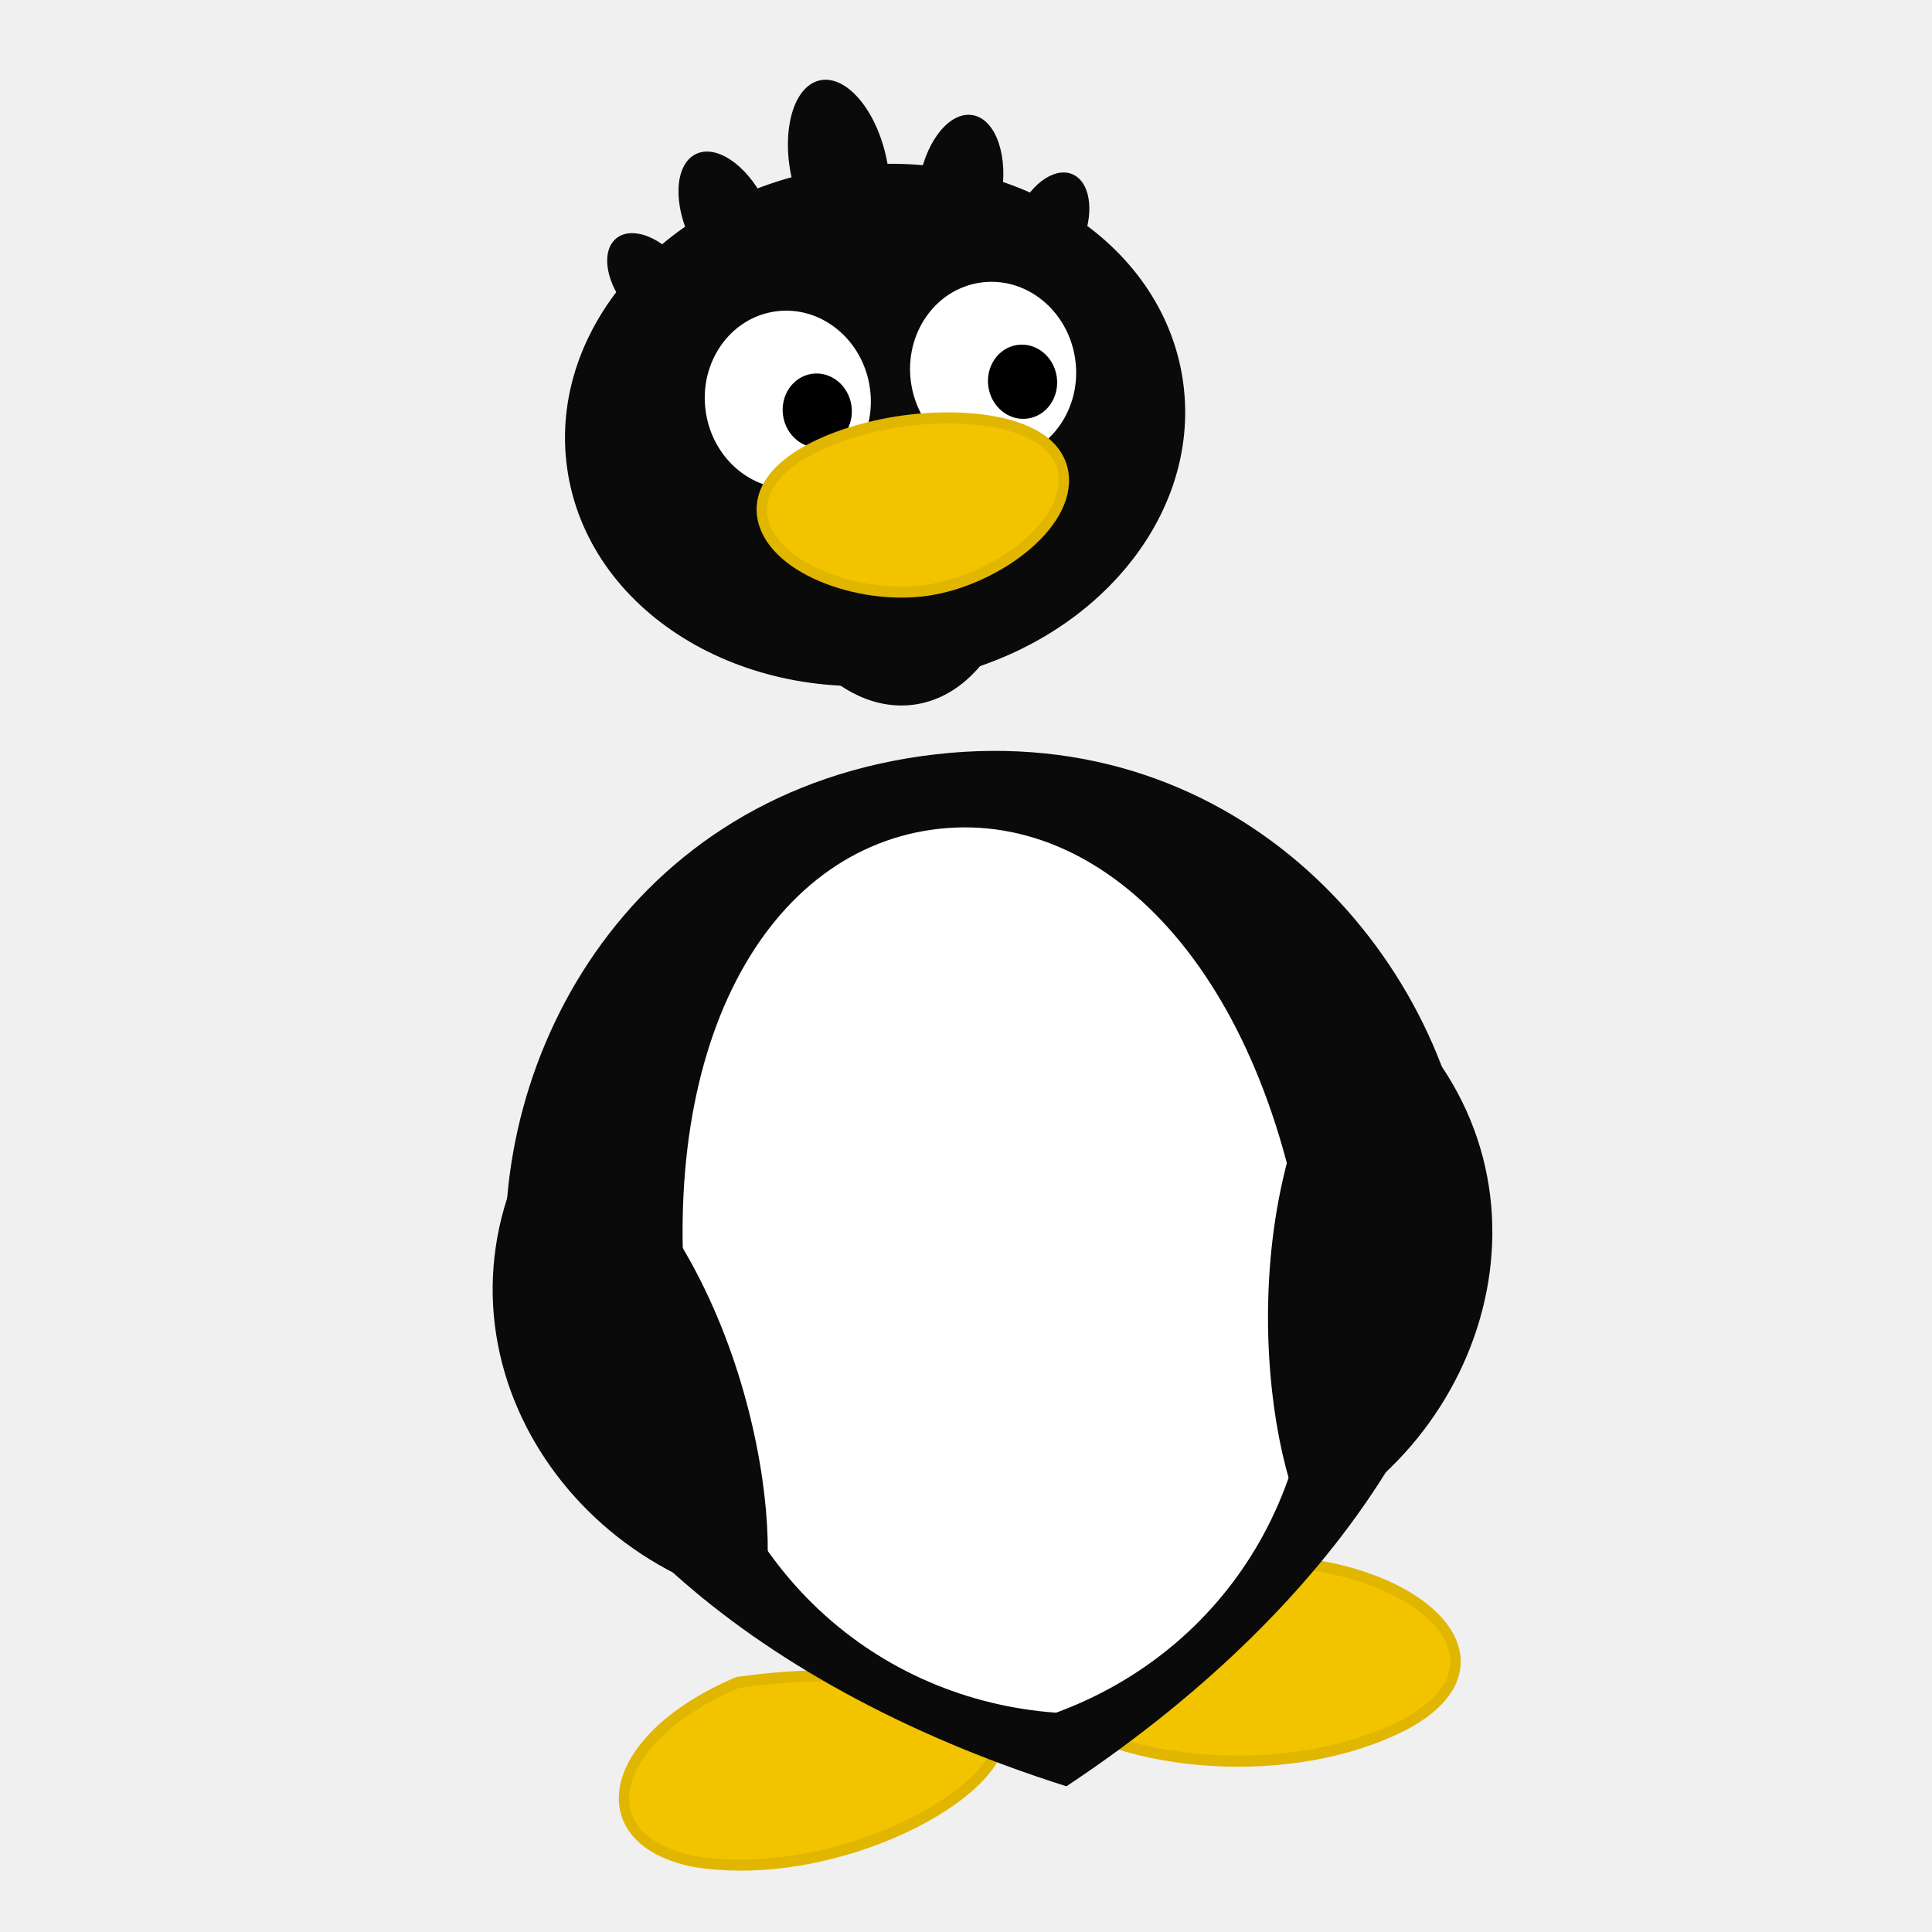
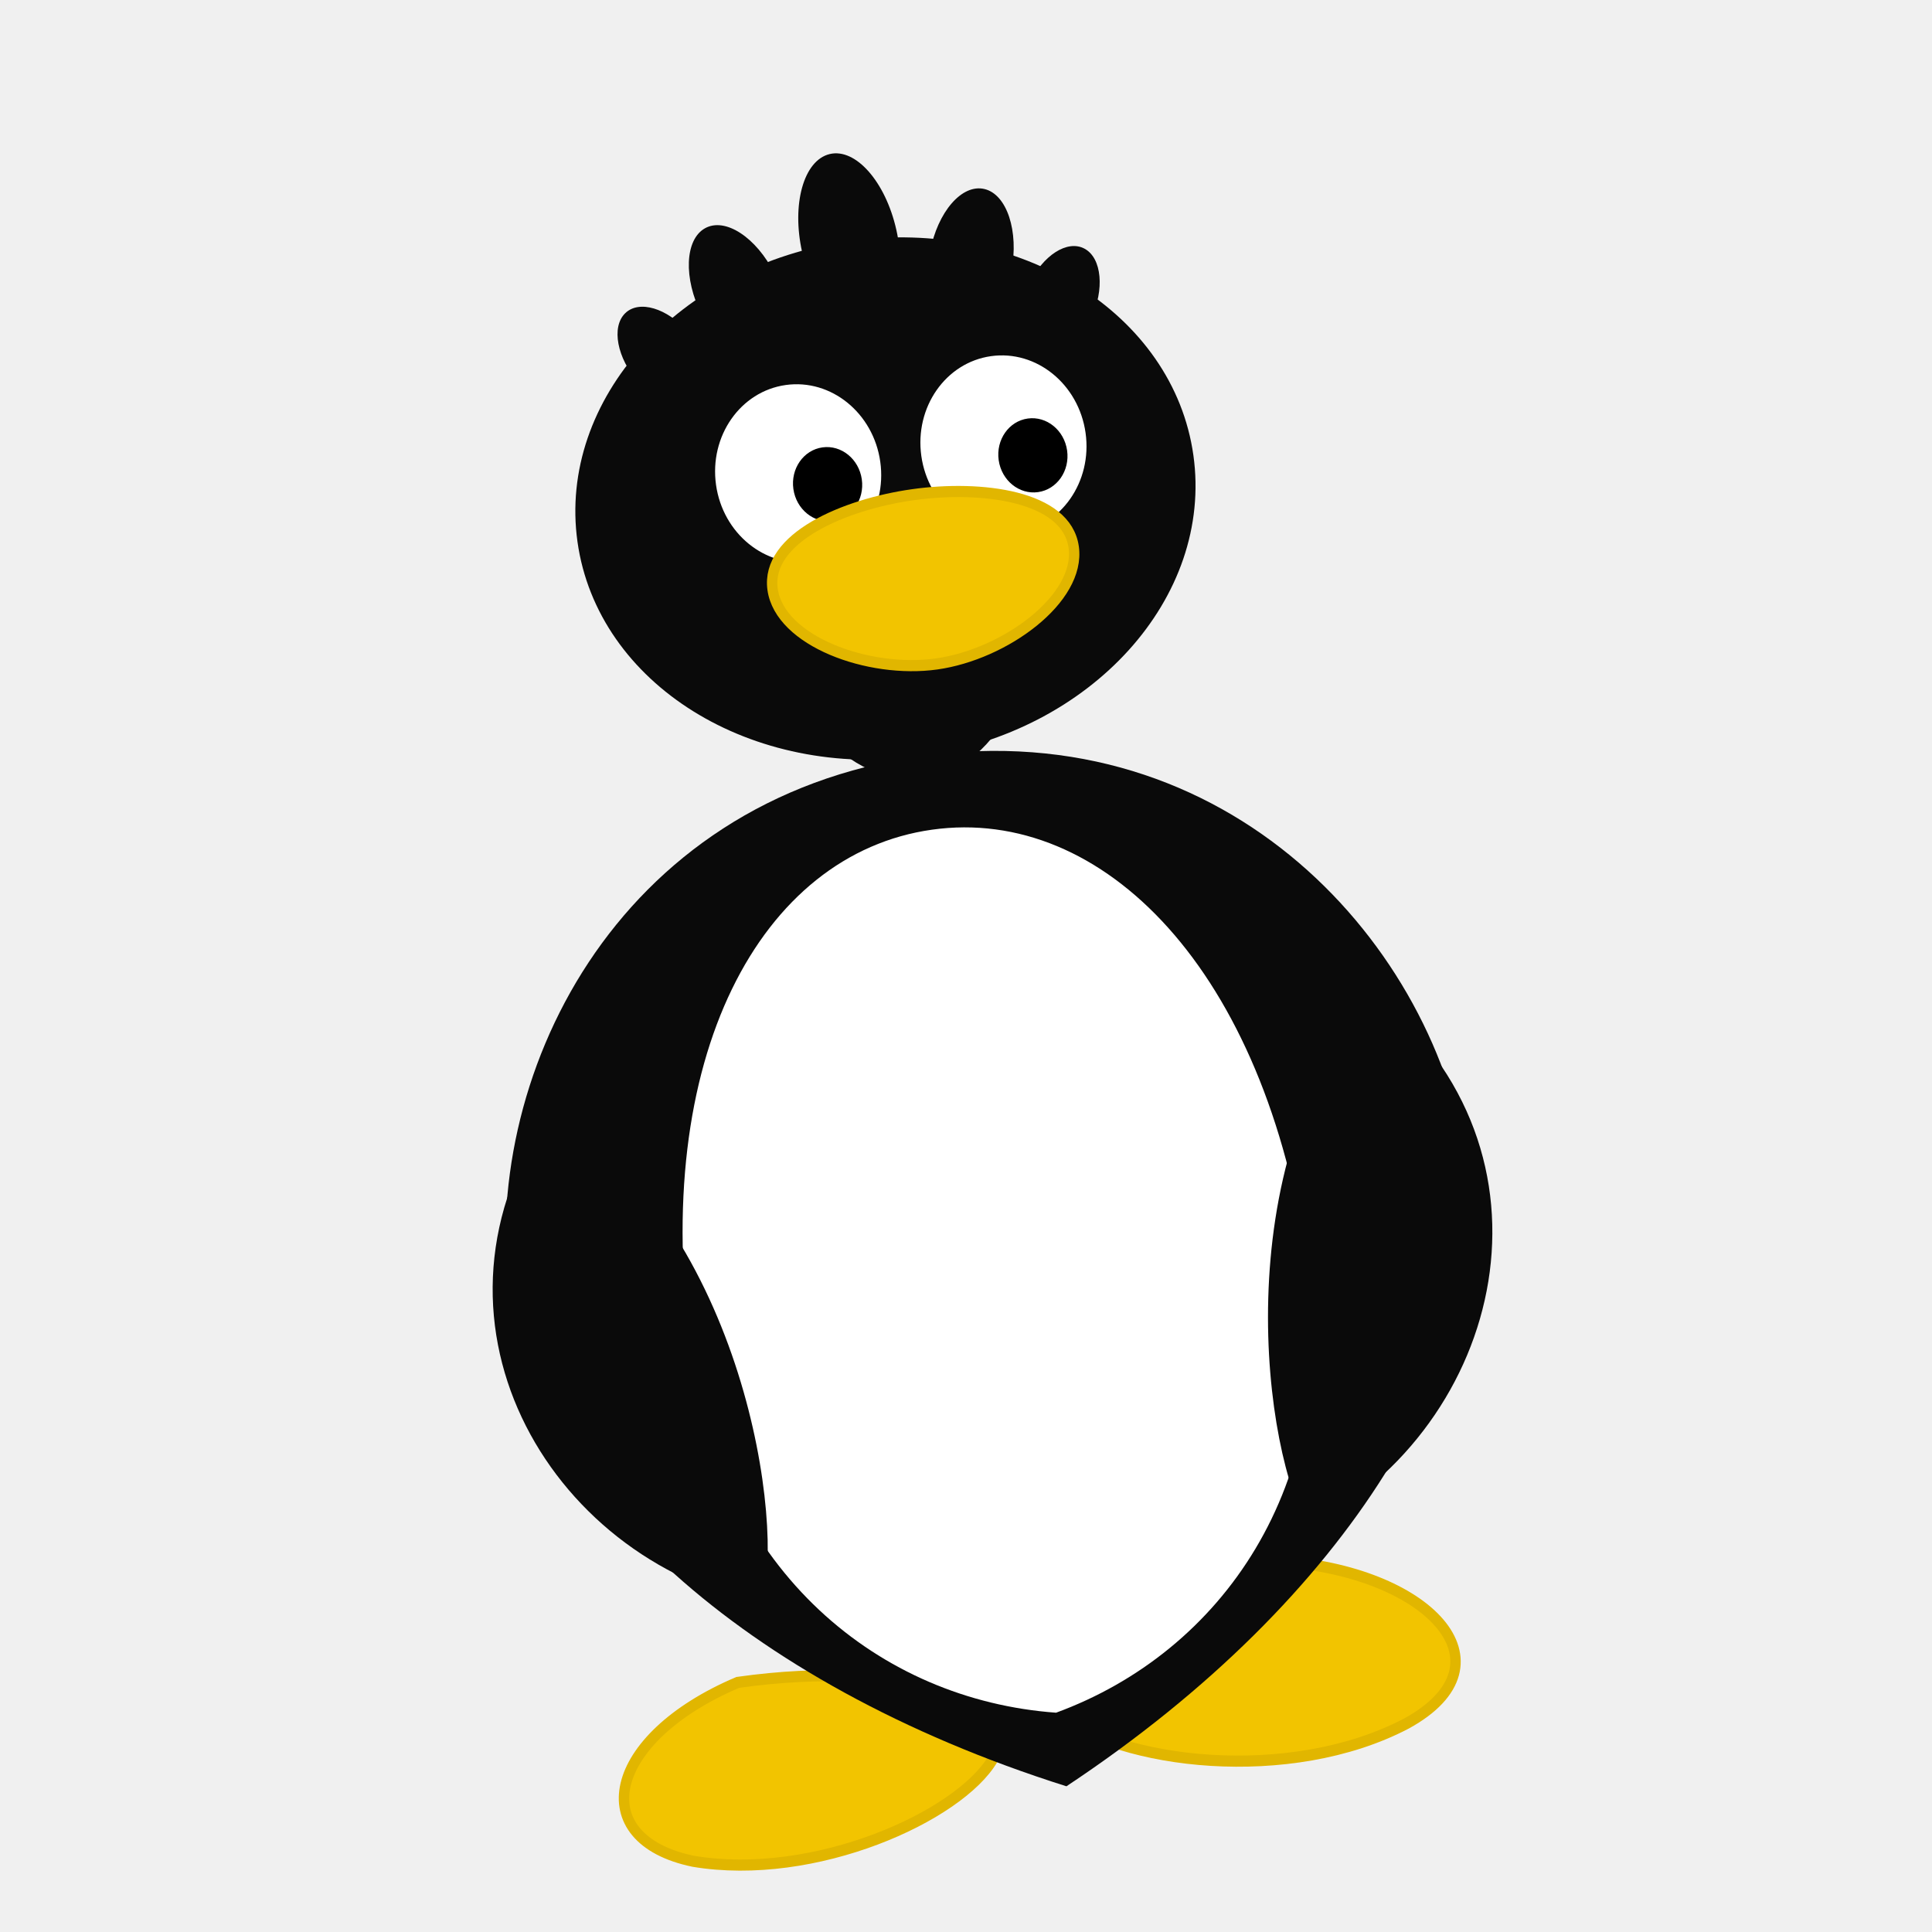
<svg xmlns="http://www.w3.org/2000/svg" width="260" height="260" viewBox="0 0 260 260">
  <rect width="260" height="260" fill="transparent" />
  <g transform="translate(0 0)">
    <g>
      <animateTransform attributeName="transform" type="translate" values="0 0; 2 -2; 0 0; 2 -2; 0 0" dur="0.9s" repeatCount="indefinite" />
      <g transform="translate(10 0) rotate(-8 130 150) scale(0.93 1)">
        <g fill="#f2c400" stroke="#e1b600" stroke-width="1.5">
          <g>
            <path d="M85 220                  C65 225, 60 238, 75 243                  C92 248, 114 242, 120 235                  C125 228, 110 220, 85 220 Z" />
            <animateTransform attributeName="transform" type="translate" values="0 0; -3 2; 0 0; -3 2; 0 0" dur="0.9s" repeatCount="indefinite" />
          </g>
          <g>
            <path d="M165 214                  C186 218, 197 232, 180 238                  C162 244, 138 238, 130 230                  C124 223, 142 214, 165 214 Z" />
            <animateTransform attributeName="transform" type="translate" values="0 0; 6 -2; 0 0; 6 -2; 0 0" dur="0.9s" repeatCount="indefinite" />
          </g>
        </g>
        <path d="M130 100              C85 100, 60 135, 60 165              C60 190, 85 220, 130 240              C175 220, 200 190, 200 165              C200 135, 175 100, 130 100 Z" fill="#0a0a0a" />
        <path d="M130 110              C105 110, 85 135, 85 175              C85 205, 105 225, 130 230              C155 225, 175 205, 175 175              C175 135, 155 110, 130 110 Z" fill="#ffffff" />
-         <ellipse cx="130" cy="65" rx="20" ry="28" fill="#0a0a0a" />
-         <g>
-           <ellipse cx="130" cy="55" rx="45" ry="35" fill="#0a0a0a" />
-           <g fill="#0a0a0a">
-             <ellipse cx="130" cy="20" rx="7" ry="12" transform="rotate(-5 130 20)" />
-             <ellipse cx="113" cy="25" rx="6" ry="10" transform="rotate(-20 113 25)" />
-             <ellipse cx="147" cy="25" rx="6" ry="10" transform="rotate(20 147 25)" />
-             <ellipse cx="101" cy="32" rx="5" ry="8" transform="rotate(-35 101 32)" />
-             <ellipse cx="159" cy="32" rx="5" ry="8" transform="rotate(35 159 32)" />
+         <g transform="translate(0, 10)">
+           <ellipse cx="130" cy="65" rx="20" ry="28" fill="#0a0a0a" />
+           <g>
+             <ellipse cx="130" cy="55" rx="45" ry="35" fill="#0a0a0a" />
+             <g fill="#0a0a0a">
+               <ellipse cx="130" cy="20" rx="7" ry="12" transform="rotate(-5 130 20)" />
+               <ellipse cx="113" cy="25" rx="6" ry="10" transform="rotate(-20 113 25)" />
+               <ellipse cx="147" cy="25" rx="6" ry="10" transform="rotate(20 147 25)" />
+               <ellipse cx="101" cy="32" rx="5" ry="8" transform="rotate(-35 101 32)" />
+               <ellipse cx="159" cy="32" rx="5" ry="8" transform="rotate(35 159 32)" />
+             </g>
+             <circle cx="118" cy="50" r="12" fill="#ffffff" />
+             <circle cx="148" cy="50" r="12" fill="#ffffff" />
+             <circle cx="122" cy="52" r="5" fill="#000000" />
+             <circle cx="152" cy="52" r="5" fill="#000000" />
+             <path d="M112 65                C112 58, 124 55, 134 55                C144 55, 156 58, 156 65                C156 72, 144 78, 134 78                C124 78, 112 72, 112 65 Z" fill="#f2c400" stroke="#e1b600" stroke-width="1.5" />
          </g>
-           <circle cx="118" cy="50" r="12" fill="#ffffff" />
-           <circle cx="148" cy="50" r="12" fill="#ffffff" />
-           <circle cx="122" cy="52" r="5" fill="#000000" />
-           <circle cx="152" cy="52" r="5" fill="#000000" />
-           <path d="M112 65                C112 58, 124 55, 134 55                C144 55, 156 58, 156 65                C156 72, 144 78, 134 78                C124 78, 112 72, 112 65 Z" fill="#f2c400" stroke="#e1b600" stroke-width="1.5" />
        </g>
        <g>
          <path d="M70 140                C45 165, 60 200, 90 210                C95 200, 95 160, 70 140 Z" fill="#0a0a0a" />
          <animateTransform attributeName="transform" type="rotate" values="0 85 160; 6 85 160; 0 85 160; -6 85 160; 0 85 160" dur="0.9s" repeatCount="indefinite" />
        </g>
        <g>
          <path d="M190 140                C215 165, 200 200, 170 210                C165 200, 165 160, 190 140 Z" fill="#0a0a0a" />
          <animateTransform attributeName="transform" type="rotate" values="0 175 160; -6 175 160; 0 175 160; 6 175 160; 0 175 160" dur="0.9s" repeatCount="indefinite" />
        </g>
      </g>
    </g>
  </g>
</svg>
